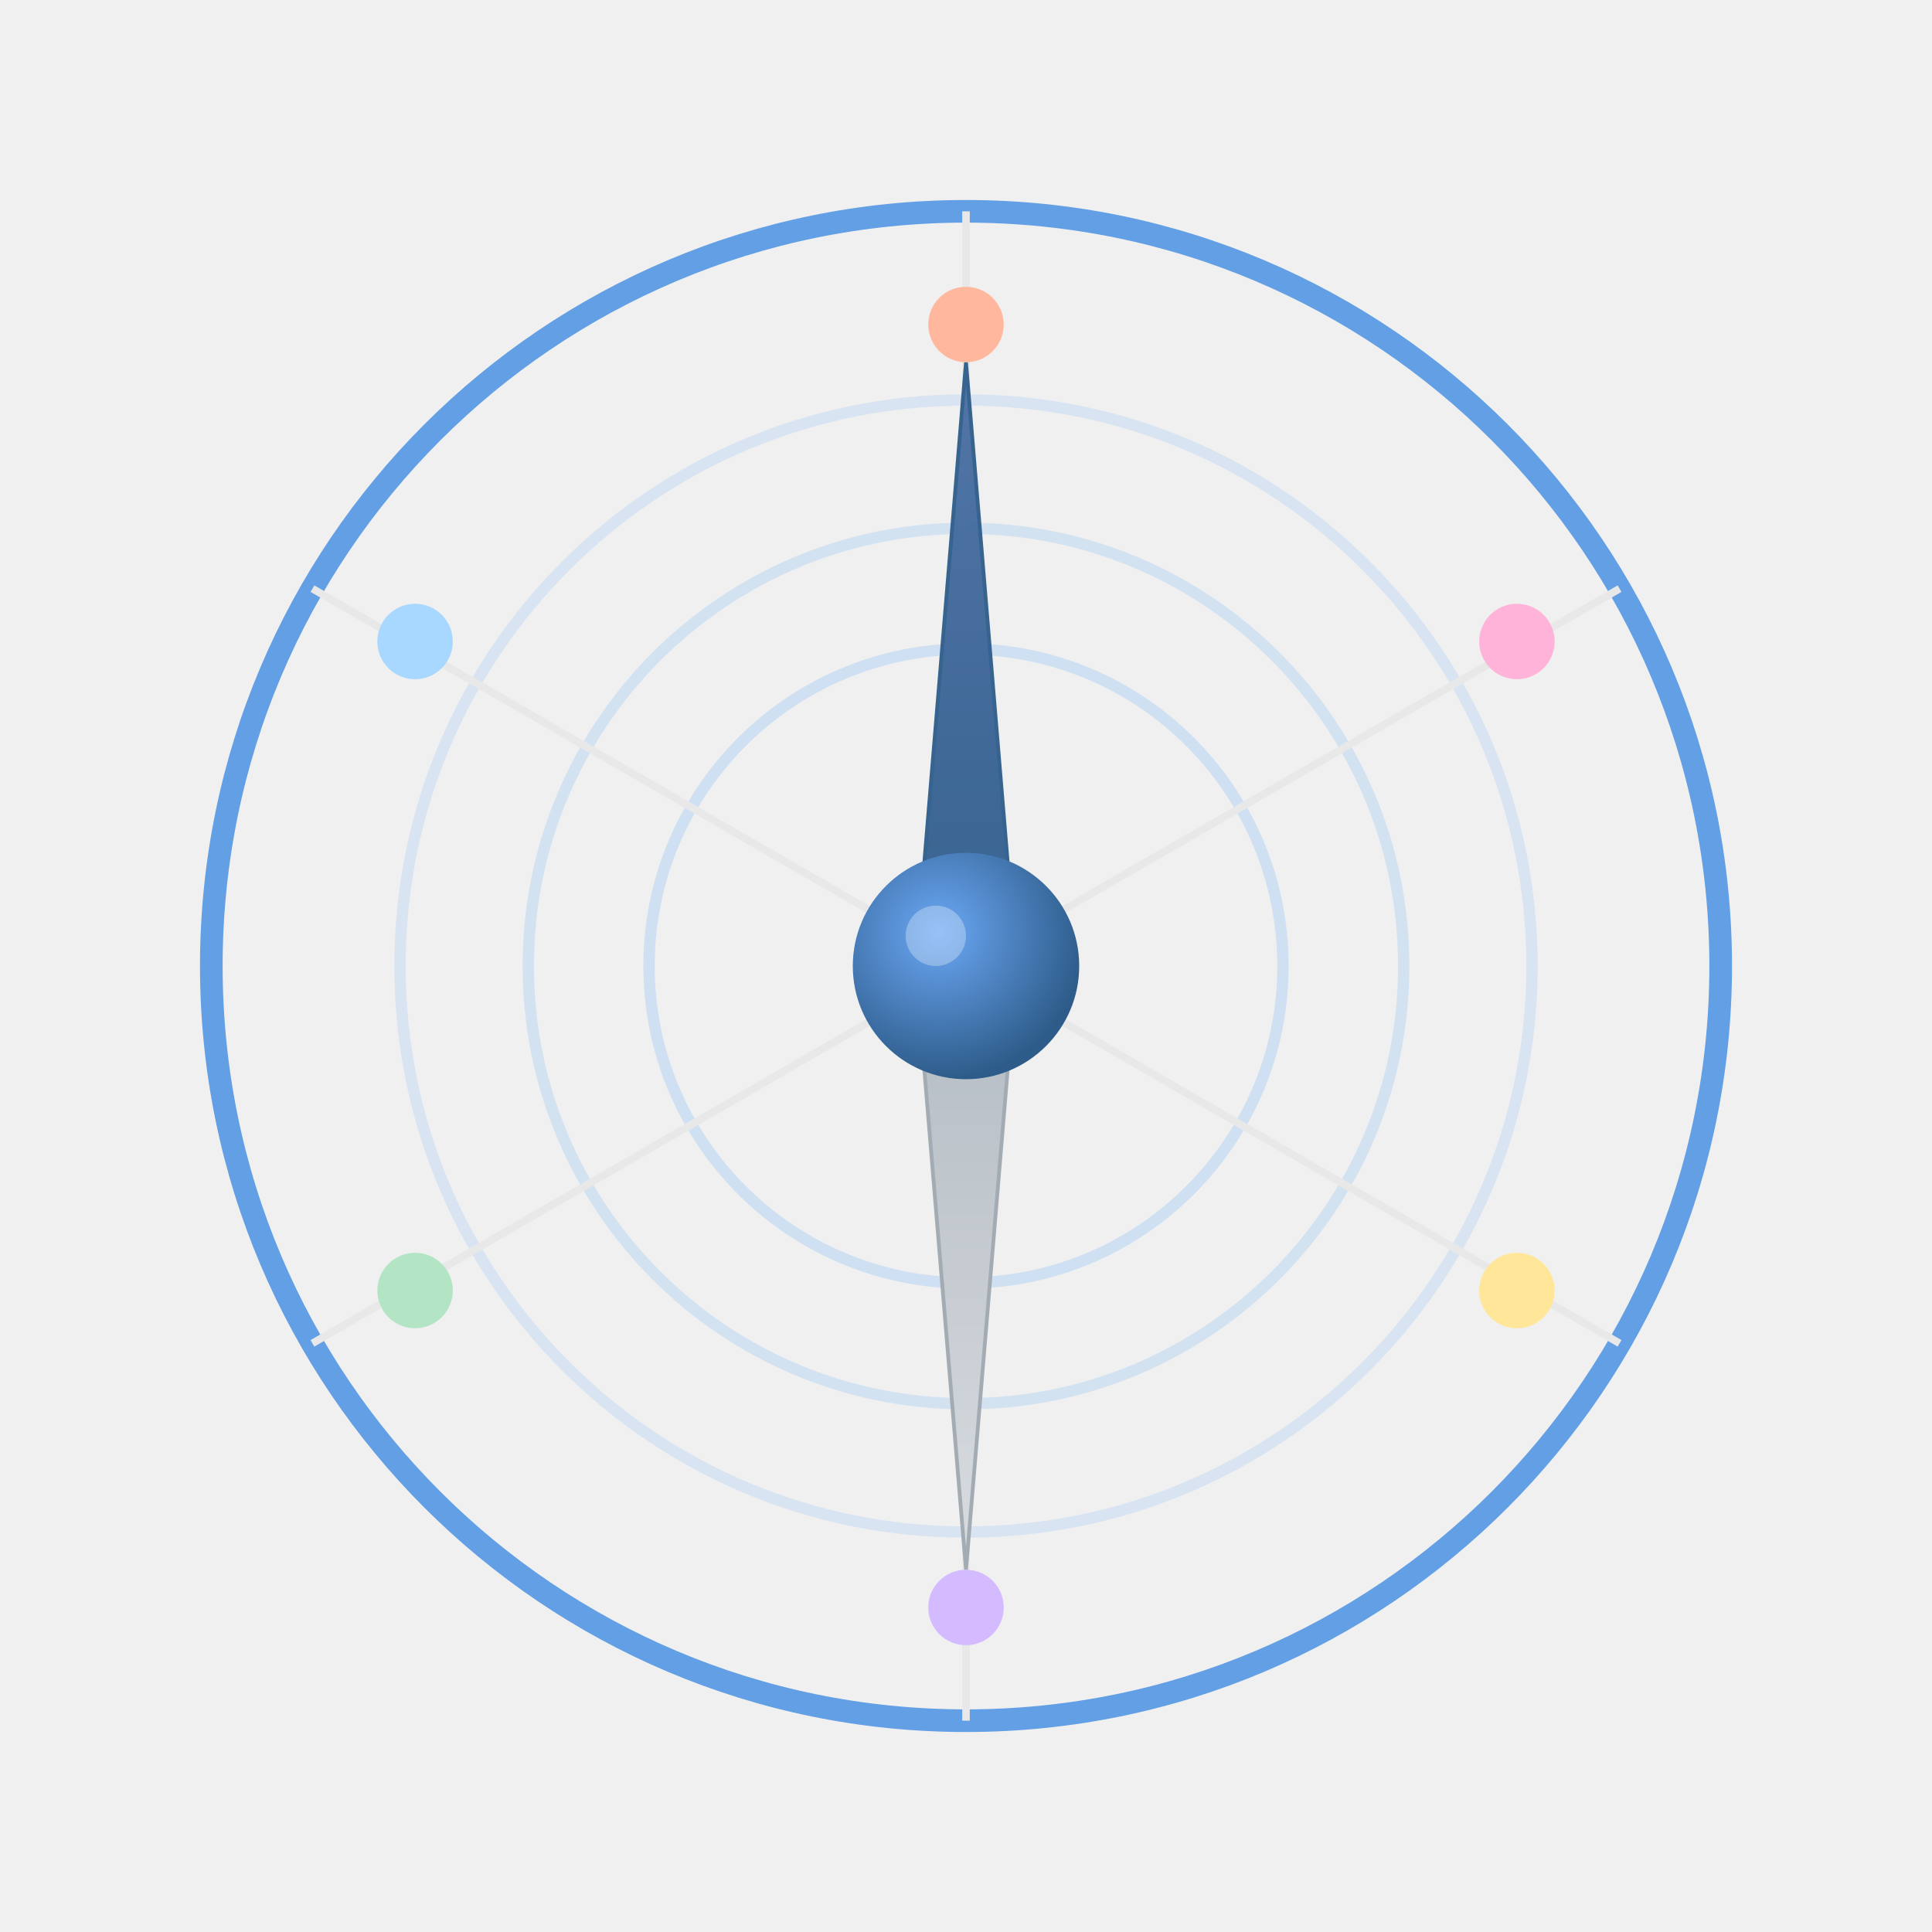
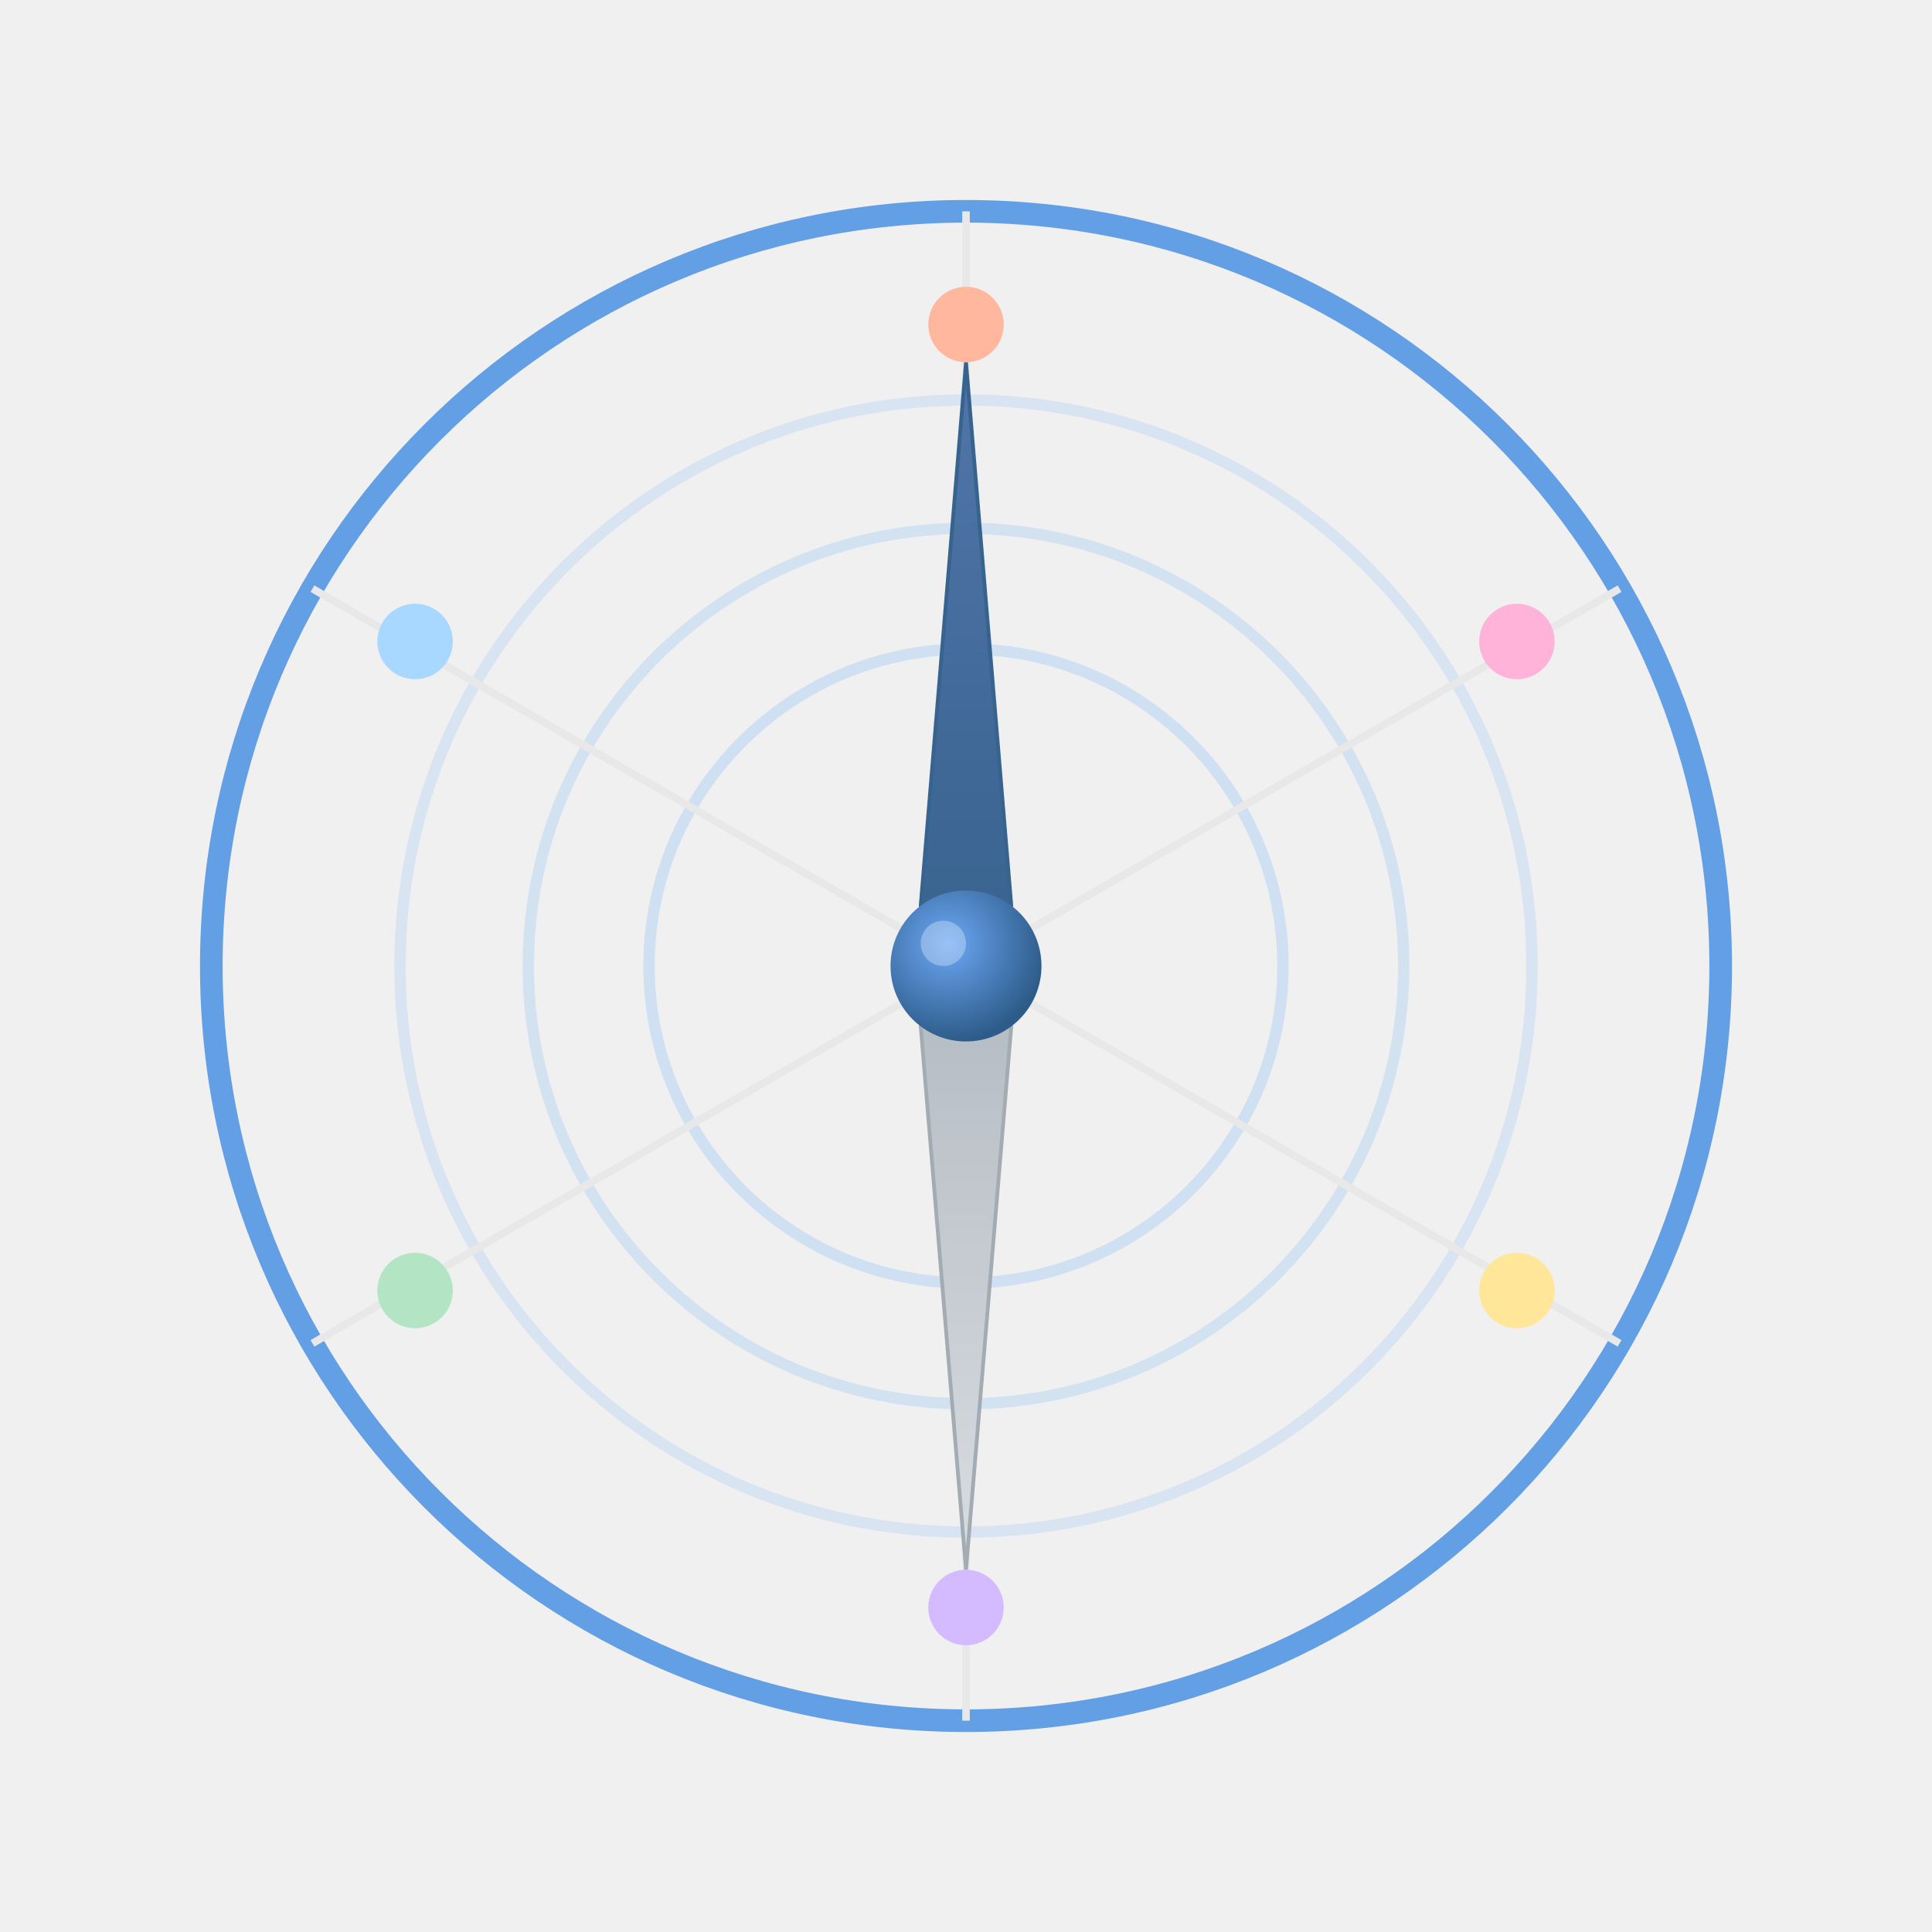
<svg xmlns="http://www.w3.org/2000/svg" viewBox="0 0 256 256" width="256" height="256" role="img" aria-label="Resilience Atlas">
  <defs>
    <radialGradient id="ra-center-grad" cx="38%" cy="35%" r="65%">
      <stop offset="0%" stop-color="#6BA8F5" />
      <stop offset="100%" stop-color="#2E5C8A" />
    </radialGradient>
    <linearGradient id="needleTopGradient" x1="0%" y1="0%" x2="0%" y2="100%">
      <stop offset="0%" stop-color="#4A6FA5" />
      <stop offset="100%" stop-color="#2E5C8A" />
    </linearGradient>
    <linearGradient id="needleBottomGradient" x1="0%" y1="0%" x2="0%" y2="100%">
      <stop offset="0%" stop-color="#B0B8C0" />
      <stop offset="100%" stop-color="#D8DCE0" />
    </linearGradient>
    <clipPath id="ra-clip">
      <circle cx="128" cy="128" r="100" />
    </clipPath>
  </defs>
  <circle cx="128" cy="128" r="100" fill="none" stroke="#4A90E2" stroke-width="3" opacity="0.85" />
  <circle cx="128" cy="128" r="42" fill="none" stroke="#C0D8F2" stroke-width="1.5" opacity="0.7" />
  <circle cx="128" cy="128" r="58" fill="none" stroke="#C0D8F2" stroke-width="1.5" opacity="0.6" />
  <circle cx="128" cy="128" r="75" fill="none" stroke="#C0D8F2" stroke-width="1.5" opacity="0.5" />
  <line x1="128" y1="128" x2="128" y2="28" stroke="#E8E8E8" stroke-width="1" clip-path="url(#ra-clip)" />
  <line x1="128" y1="128" x2="214.6" y2="78" stroke="#E8E8E8" stroke-width="1" clip-path="url(#ra-clip)" />
  <line x1="128" y1="128" x2="214.6" y2="178" stroke="#E8E8E8" stroke-width="1" clip-path="url(#ra-clip)" />
  <line x1="128" y1="128" x2="128" y2="228" stroke="#E8E8E8" stroke-width="1" clip-path="url(#ra-clip)" />
  <line x1="128" y1="128" x2="41.4" y2="178" stroke="#E8E8E8" stroke-width="1" clip-path="url(#ra-clip)" />
  <line x1="128" y1="128" x2="41.4" y2="78" stroke="#E8E8E8" stroke-width="1" clip-path="url(#ra-clip)" />
  <polygon points="128,48 134,120 128,128 122,120" fill="url(#needleTopGradient)" stroke="#2E5C8A" stroke-width="0.5" opacity="0.95" />
  <polygon points="128,128 134,136 128,208 122,136" fill="url(#needleBottomGradient)" stroke="#A0A8B0" stroke-width="0.5" opacity="0.95" />
  <circle cx="128" cy="43" r="5" fill="#FFB89D" />
  <circle cx="201" cy="85" r="5" fill="#FFB3D9" />
  <circle cx="201" cy="171" r="5" fill="#FFE699" />
  <circle cx="128" cy="213" r="5" fill="#D4BBFF" />
  <circle cx="55" cy="171" r="5" fill="#B3E5C5" />
  <circle cx="55" cy="85" r="5" fill="#A8D8FF" />
-   <circle cx="128" cy="128" r="15" fill="url(#ra-center-grad)" />
-   <circle cx="124" cy="124" r="4" fill="white" opacity="0.3" />
+   <circle cx="128" cy="128" r="10" fill="url(#ra-center-grad)" />
+   <circle cx="125" cy="125" r="3" fill="white" opacity="0.3" />
</svg>
